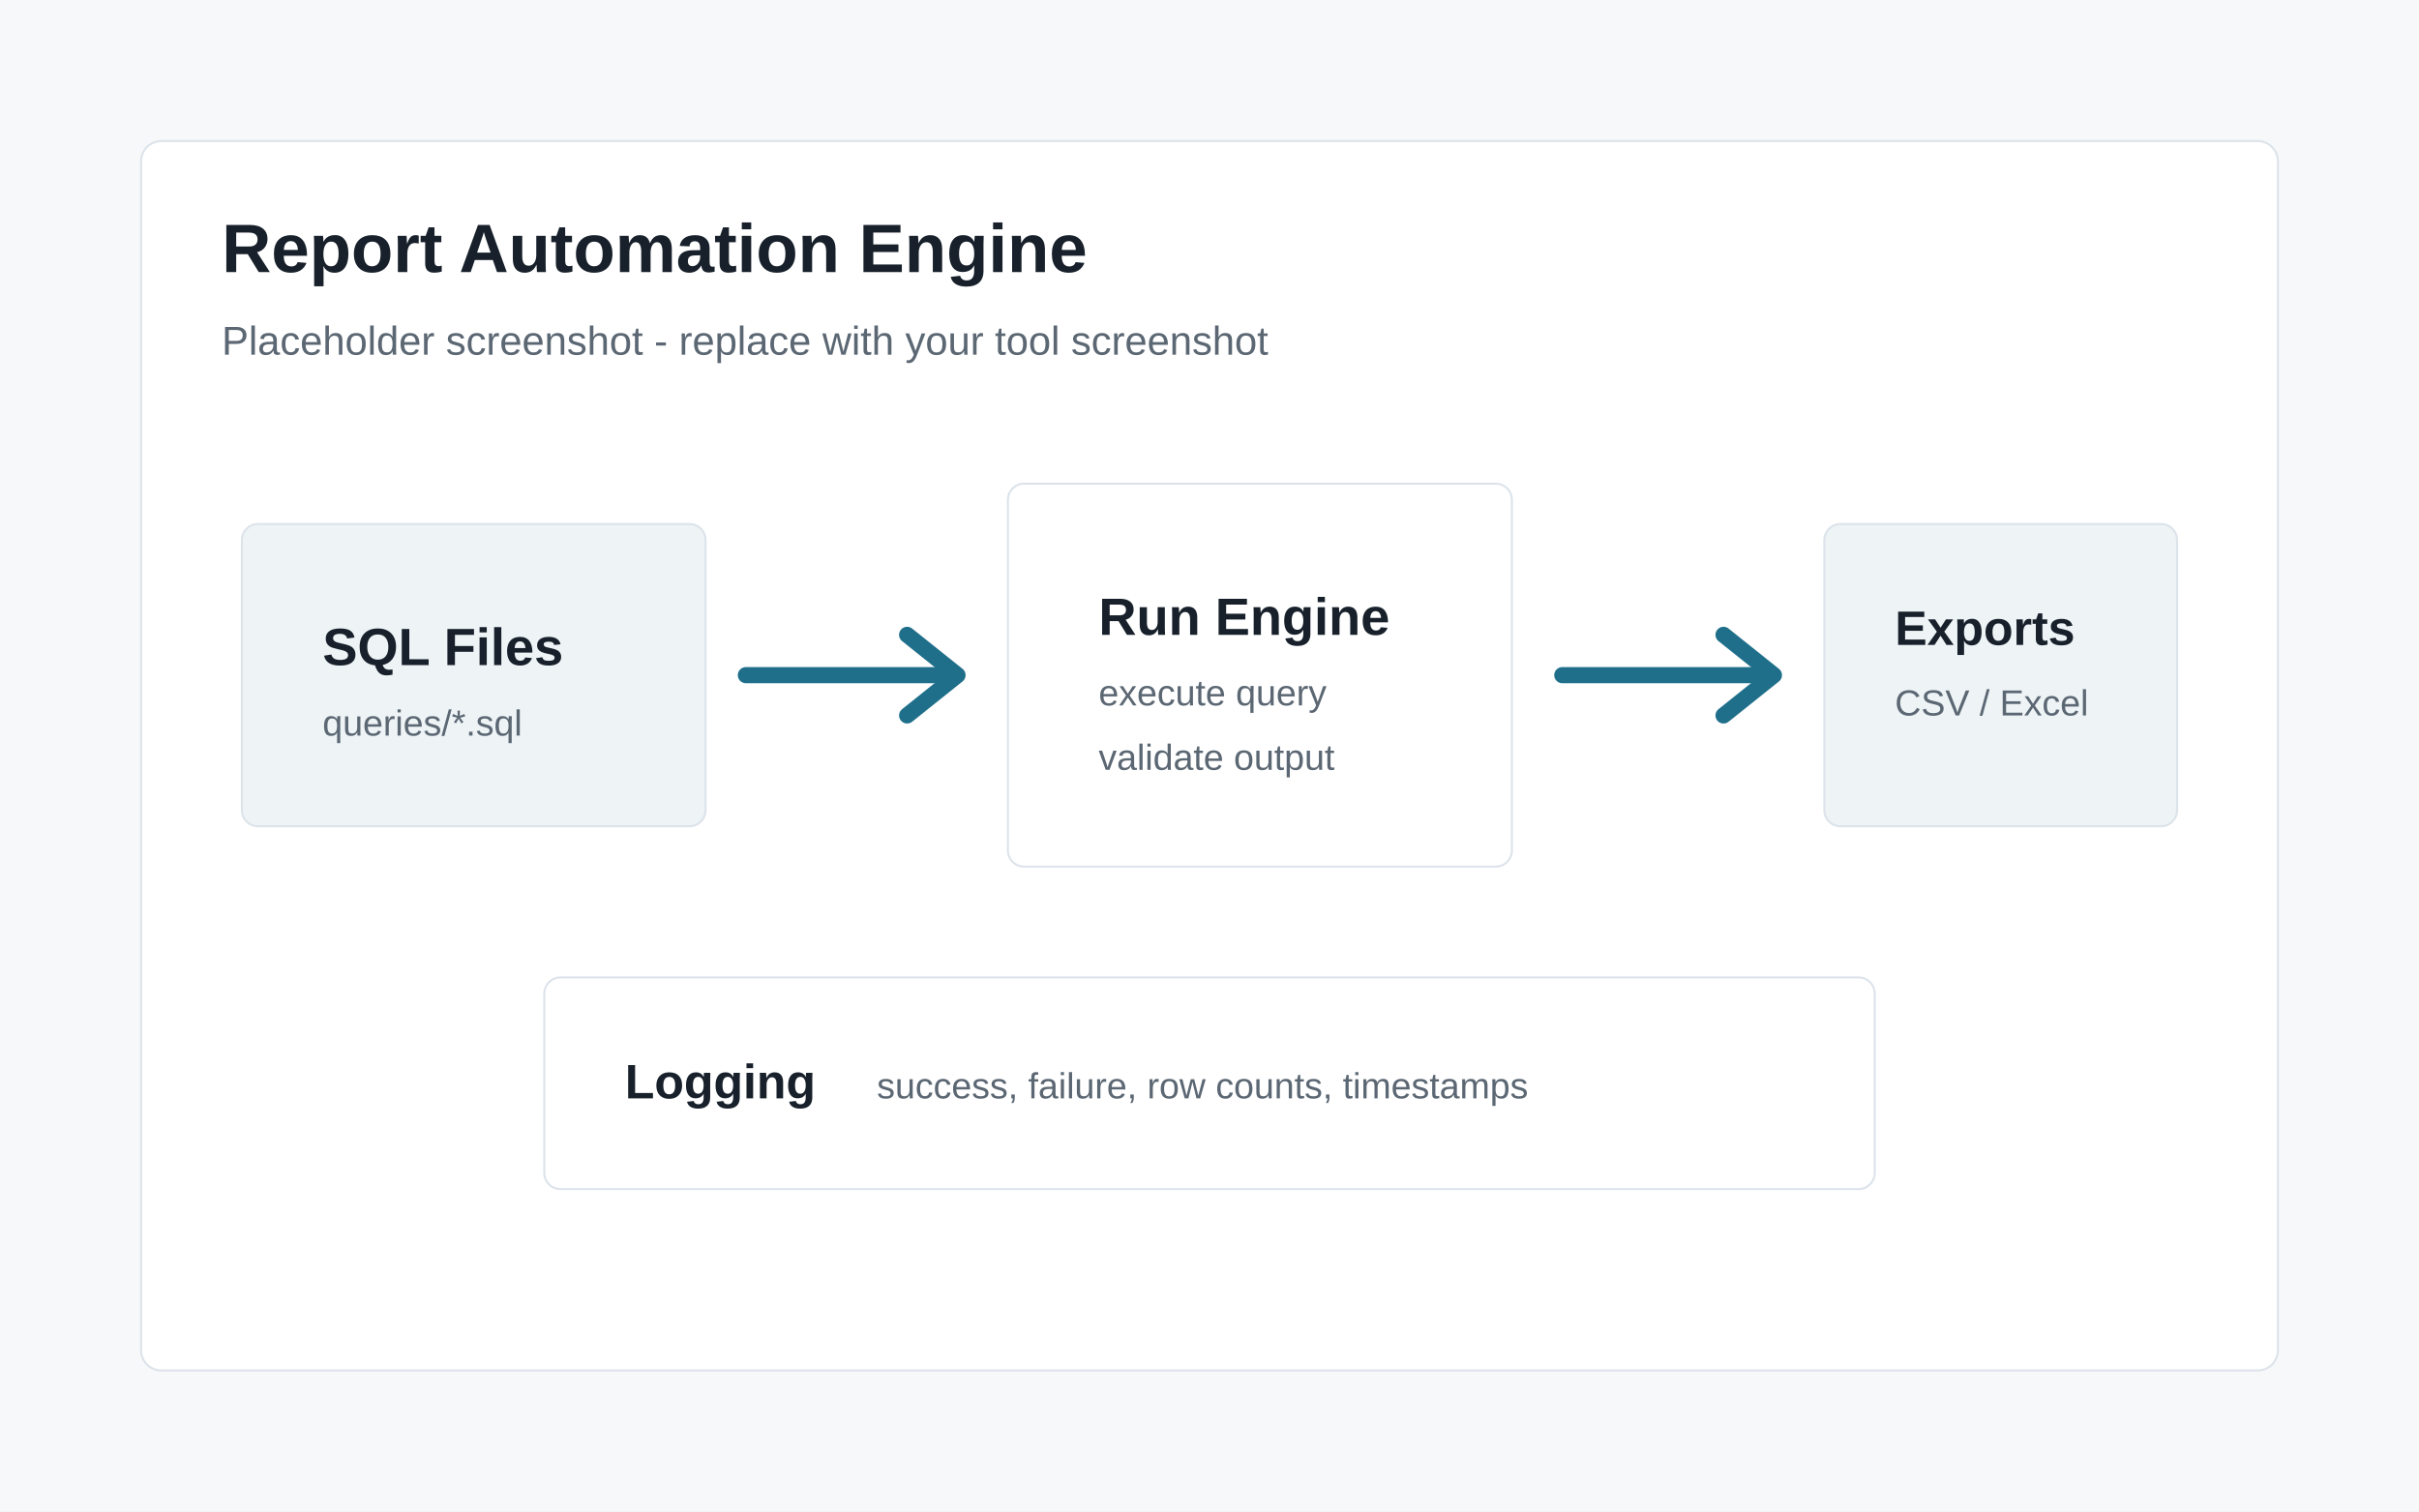
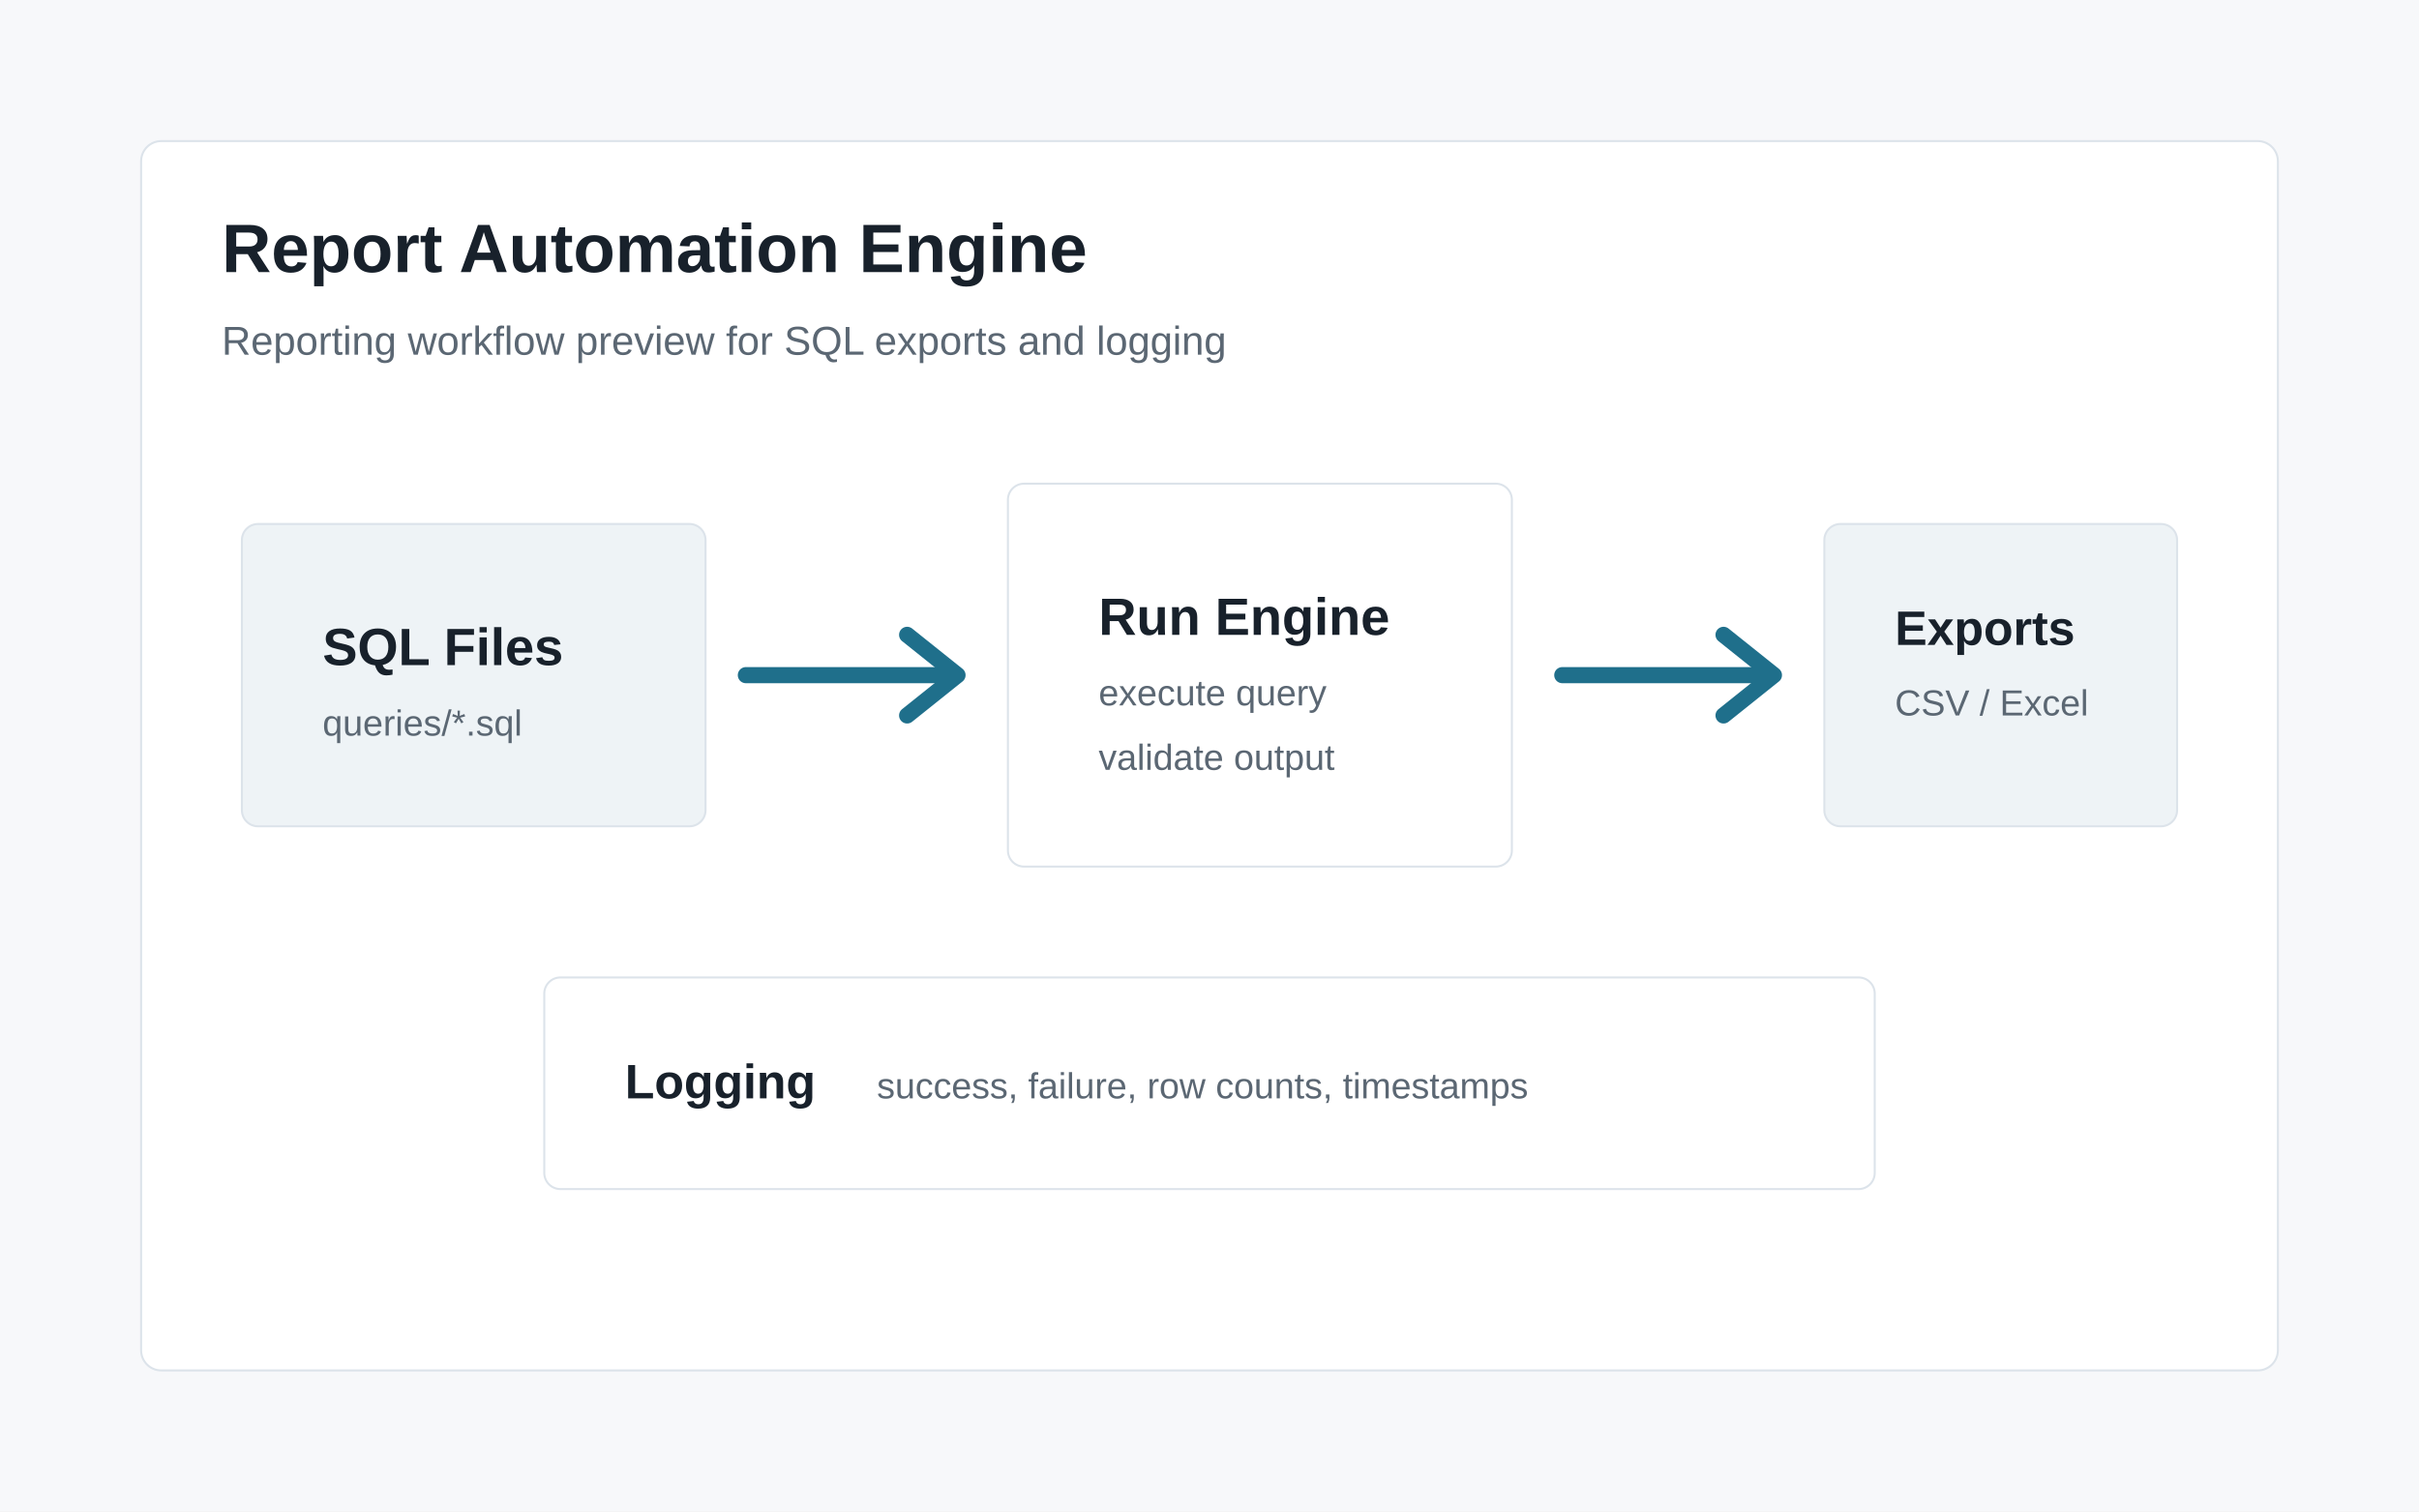
<svg xmlns="http://www.w3.org/2000/svg" width="1200" height="750" viewBox="0 0 1200 750" role="img" aria-labelledby="title desc">
  <rect width="1200" height="750" fill="#f7f8fa" />
  <rect x="70" y="70" width="1060" height="610" rx="10" fill="#ffffff" stroke="#dce3ea" />
  <text x="110" y="135" fill="#18212b" font-family="Arial, sans-serif" font-size="34" font-weight="700">Report Automation Engine</text>
-   <text x="110" y="176" fill="#5b6773" font-family="Arial, sans-serif" font-size="20">Placeholder screenshot - replace with your tool screenshot</text>
+   <text x="110" y="176" fill="#5b6773" font-family="Arial, sans-serif" font-size="20">Reporting workflow preview for SQL exports and logging</text>
  <rect x="120" y="260" width="230" height="150" rx="8" fill="#eef3f6" stroke="#dce3ea" />
  <text x="160" y="330" fill="#18212b" font-family="Arial, sans-serif" font-size="26" font-weight="700">SQL Files</text>
  <text x="160" y="365" fill="#5b6773" font-family="Arial, sans-serif" font-size="18">queries/*.sql</text>
  <path d="M370 335 L470 335" stroke="#1f6f8b" stroke-width="8" stroke-linecap="round" />
  <path d="M450 315 L475 335 L450 355" fill="none" stroke="#1f6f8b" stroke-width="8" stroke-linecap="round" stroke-linejoin="round" />
  <rect x="500" y="240" width="250" height="190" rx="8" fill="#ffffff" stroke="#dce3ea" />
  <text x="545" y="315" fill="#18212b" font-family="Arial, sans-serif" font-size="26" font-weight="700">Run Engine</text>
  <text x="545" y="350" fill="#5b6773" font-family="Arial, sans-serif" font-size="18">execute query</text>
  <text x="545" y="382" fill="#5b6773" font-family="Arial, sans-serif" font-size="18">validate output</text>
  <path d="M775 335 L875 335" stroke="#1f6f8b" stroke-width="8" stroke-linecap="round" />
  <path d="M855 315 L880 335 L855 355" fill="none" stroke="#1f6f8b" stroke-width="8" stroke-linecap="round" stroke-linejoin="round" />
  <rect x="905" y="260" width="175" height="150" rx="8" fill="#eef3f6" stroke="#dce3ea" />
  <text x="940" y="320" fill="#18212b" font-family="Arial, sans-serif" font-size="24" font-weight="700">Exports</text>
  <text x="940" y="355" fill="#5b6773" font-family="Arial, sans-serif" font-size="18">CSV / Excel</text>
  <rect x="270" y="485" width="660" height="105" rx="8" fill="#ffffff" stroke="#dce3ea" />
  <text x="310" y="545" fill="#18212b" font-family="Arial, sans-serif" font-size="24" font-weight="700">Logging</text>
  <text x="435" y="545" fill="#5b6773" font-family="Arial, sans-serif" font-size="18">success, failure, row counts, timestamps</text>
</svg>
